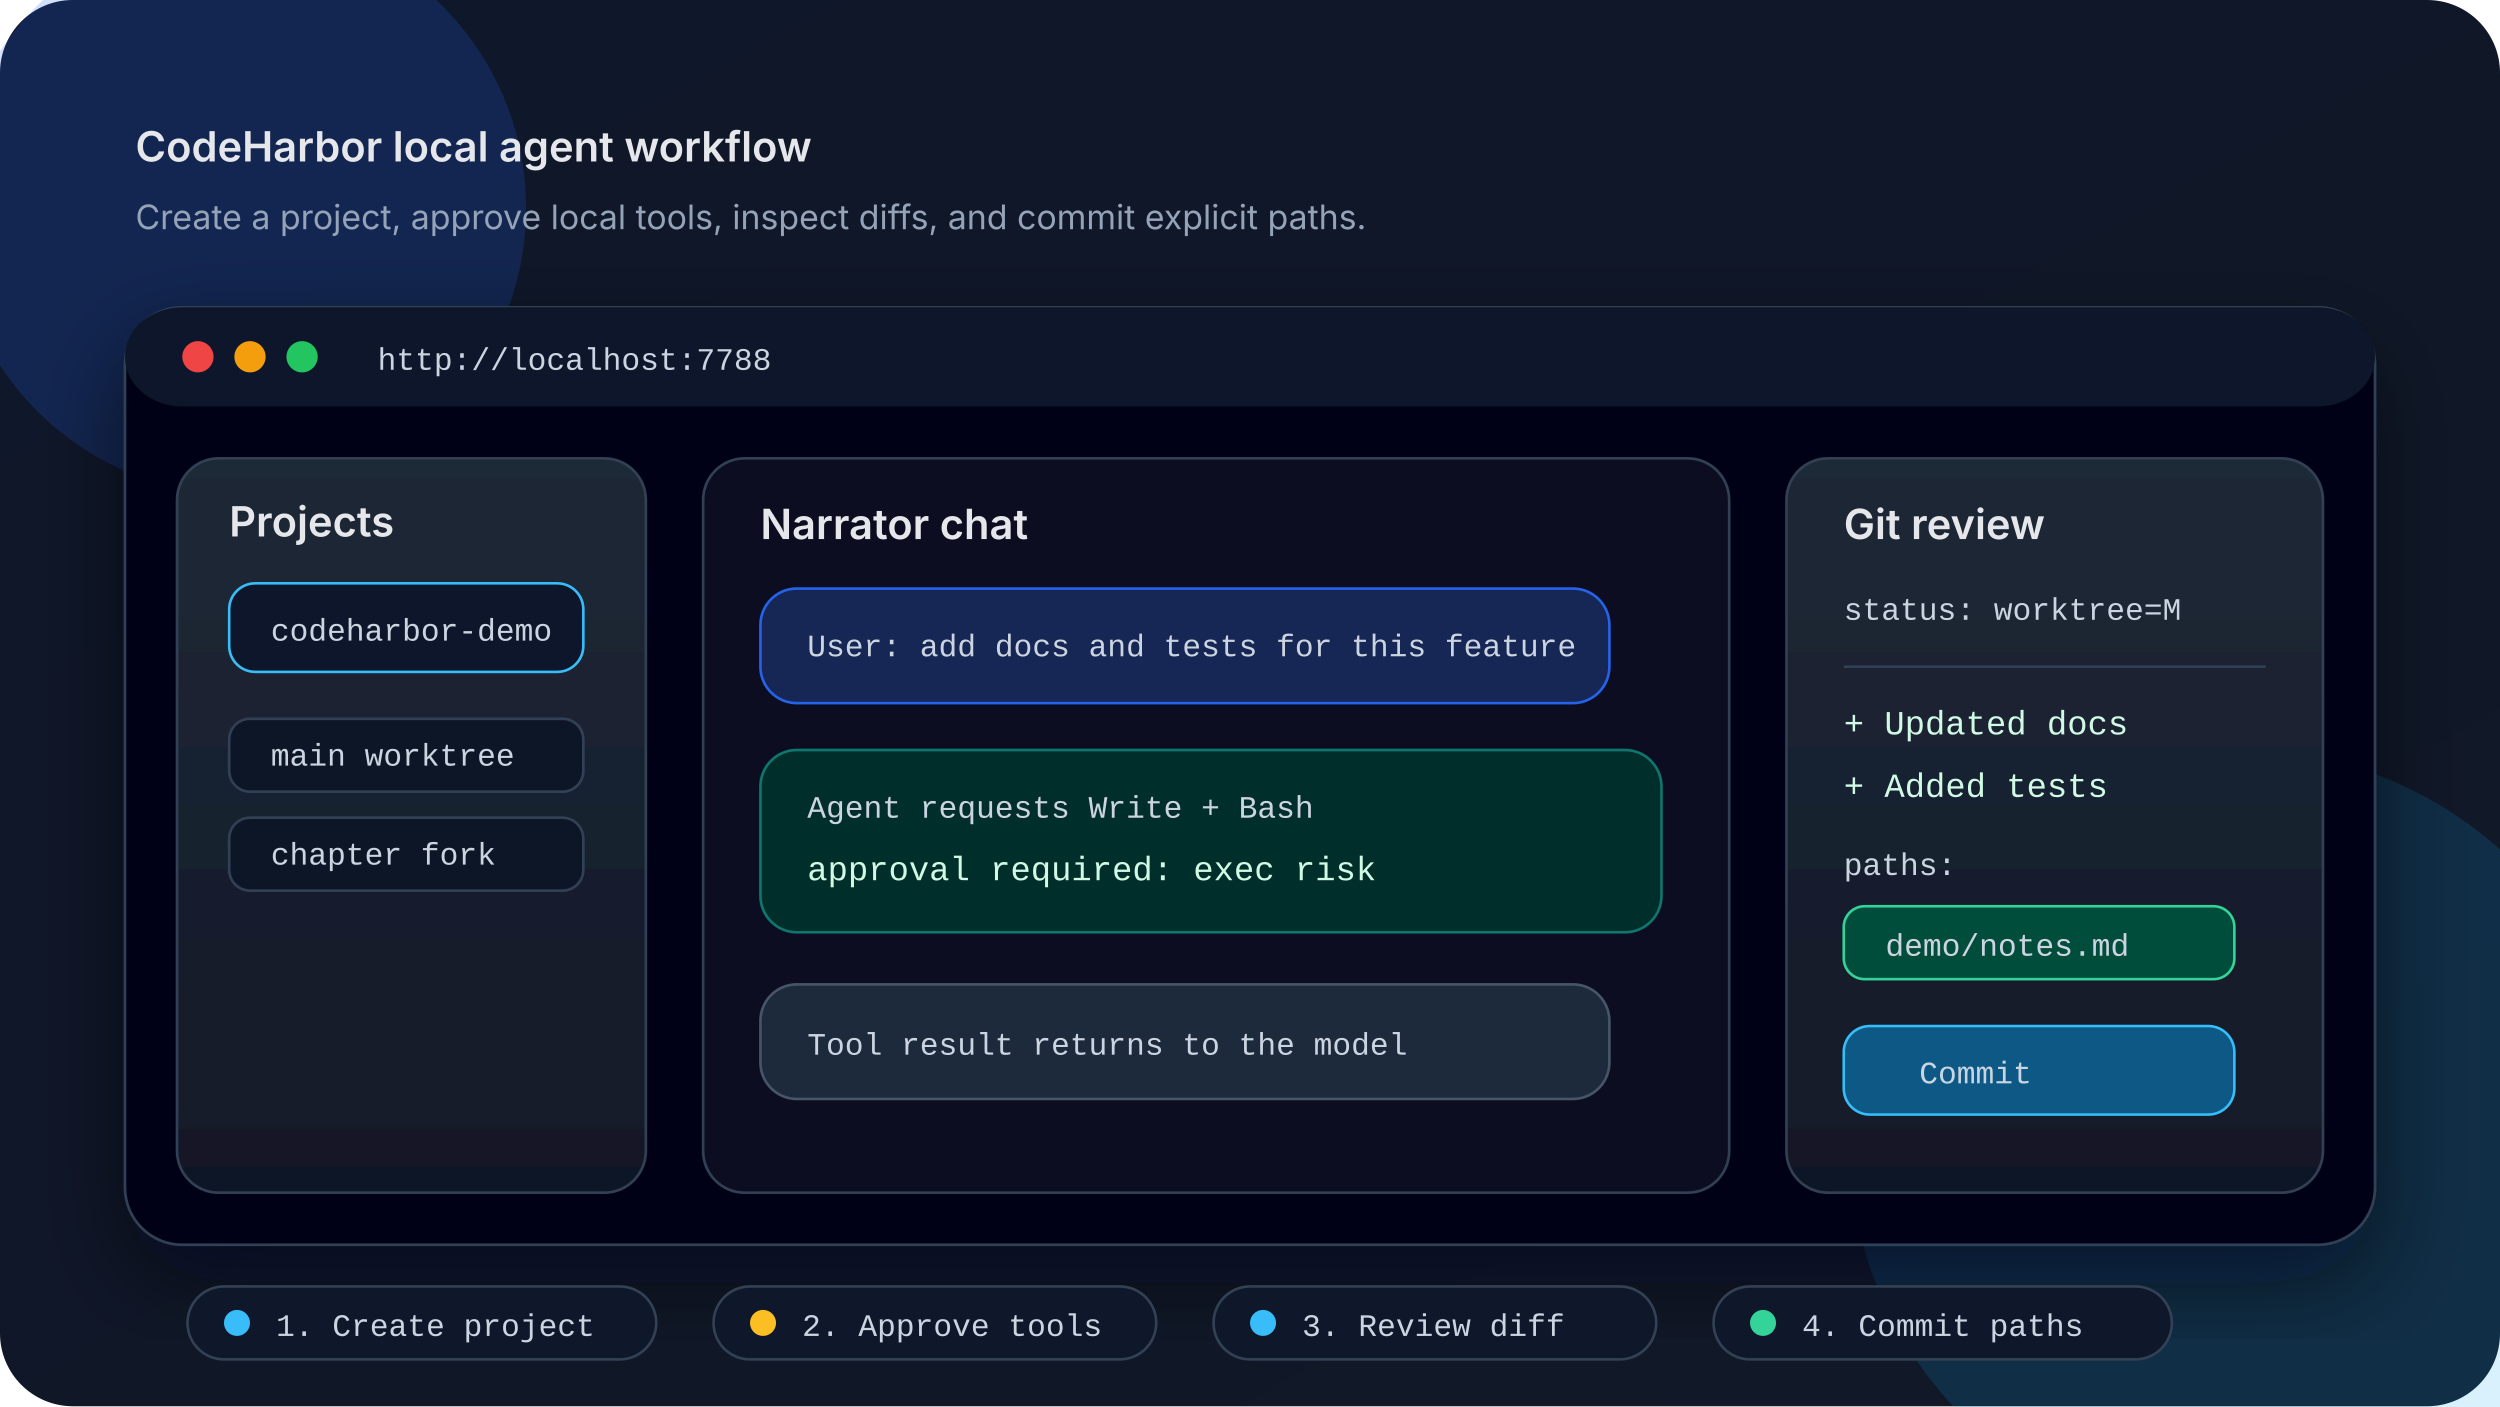
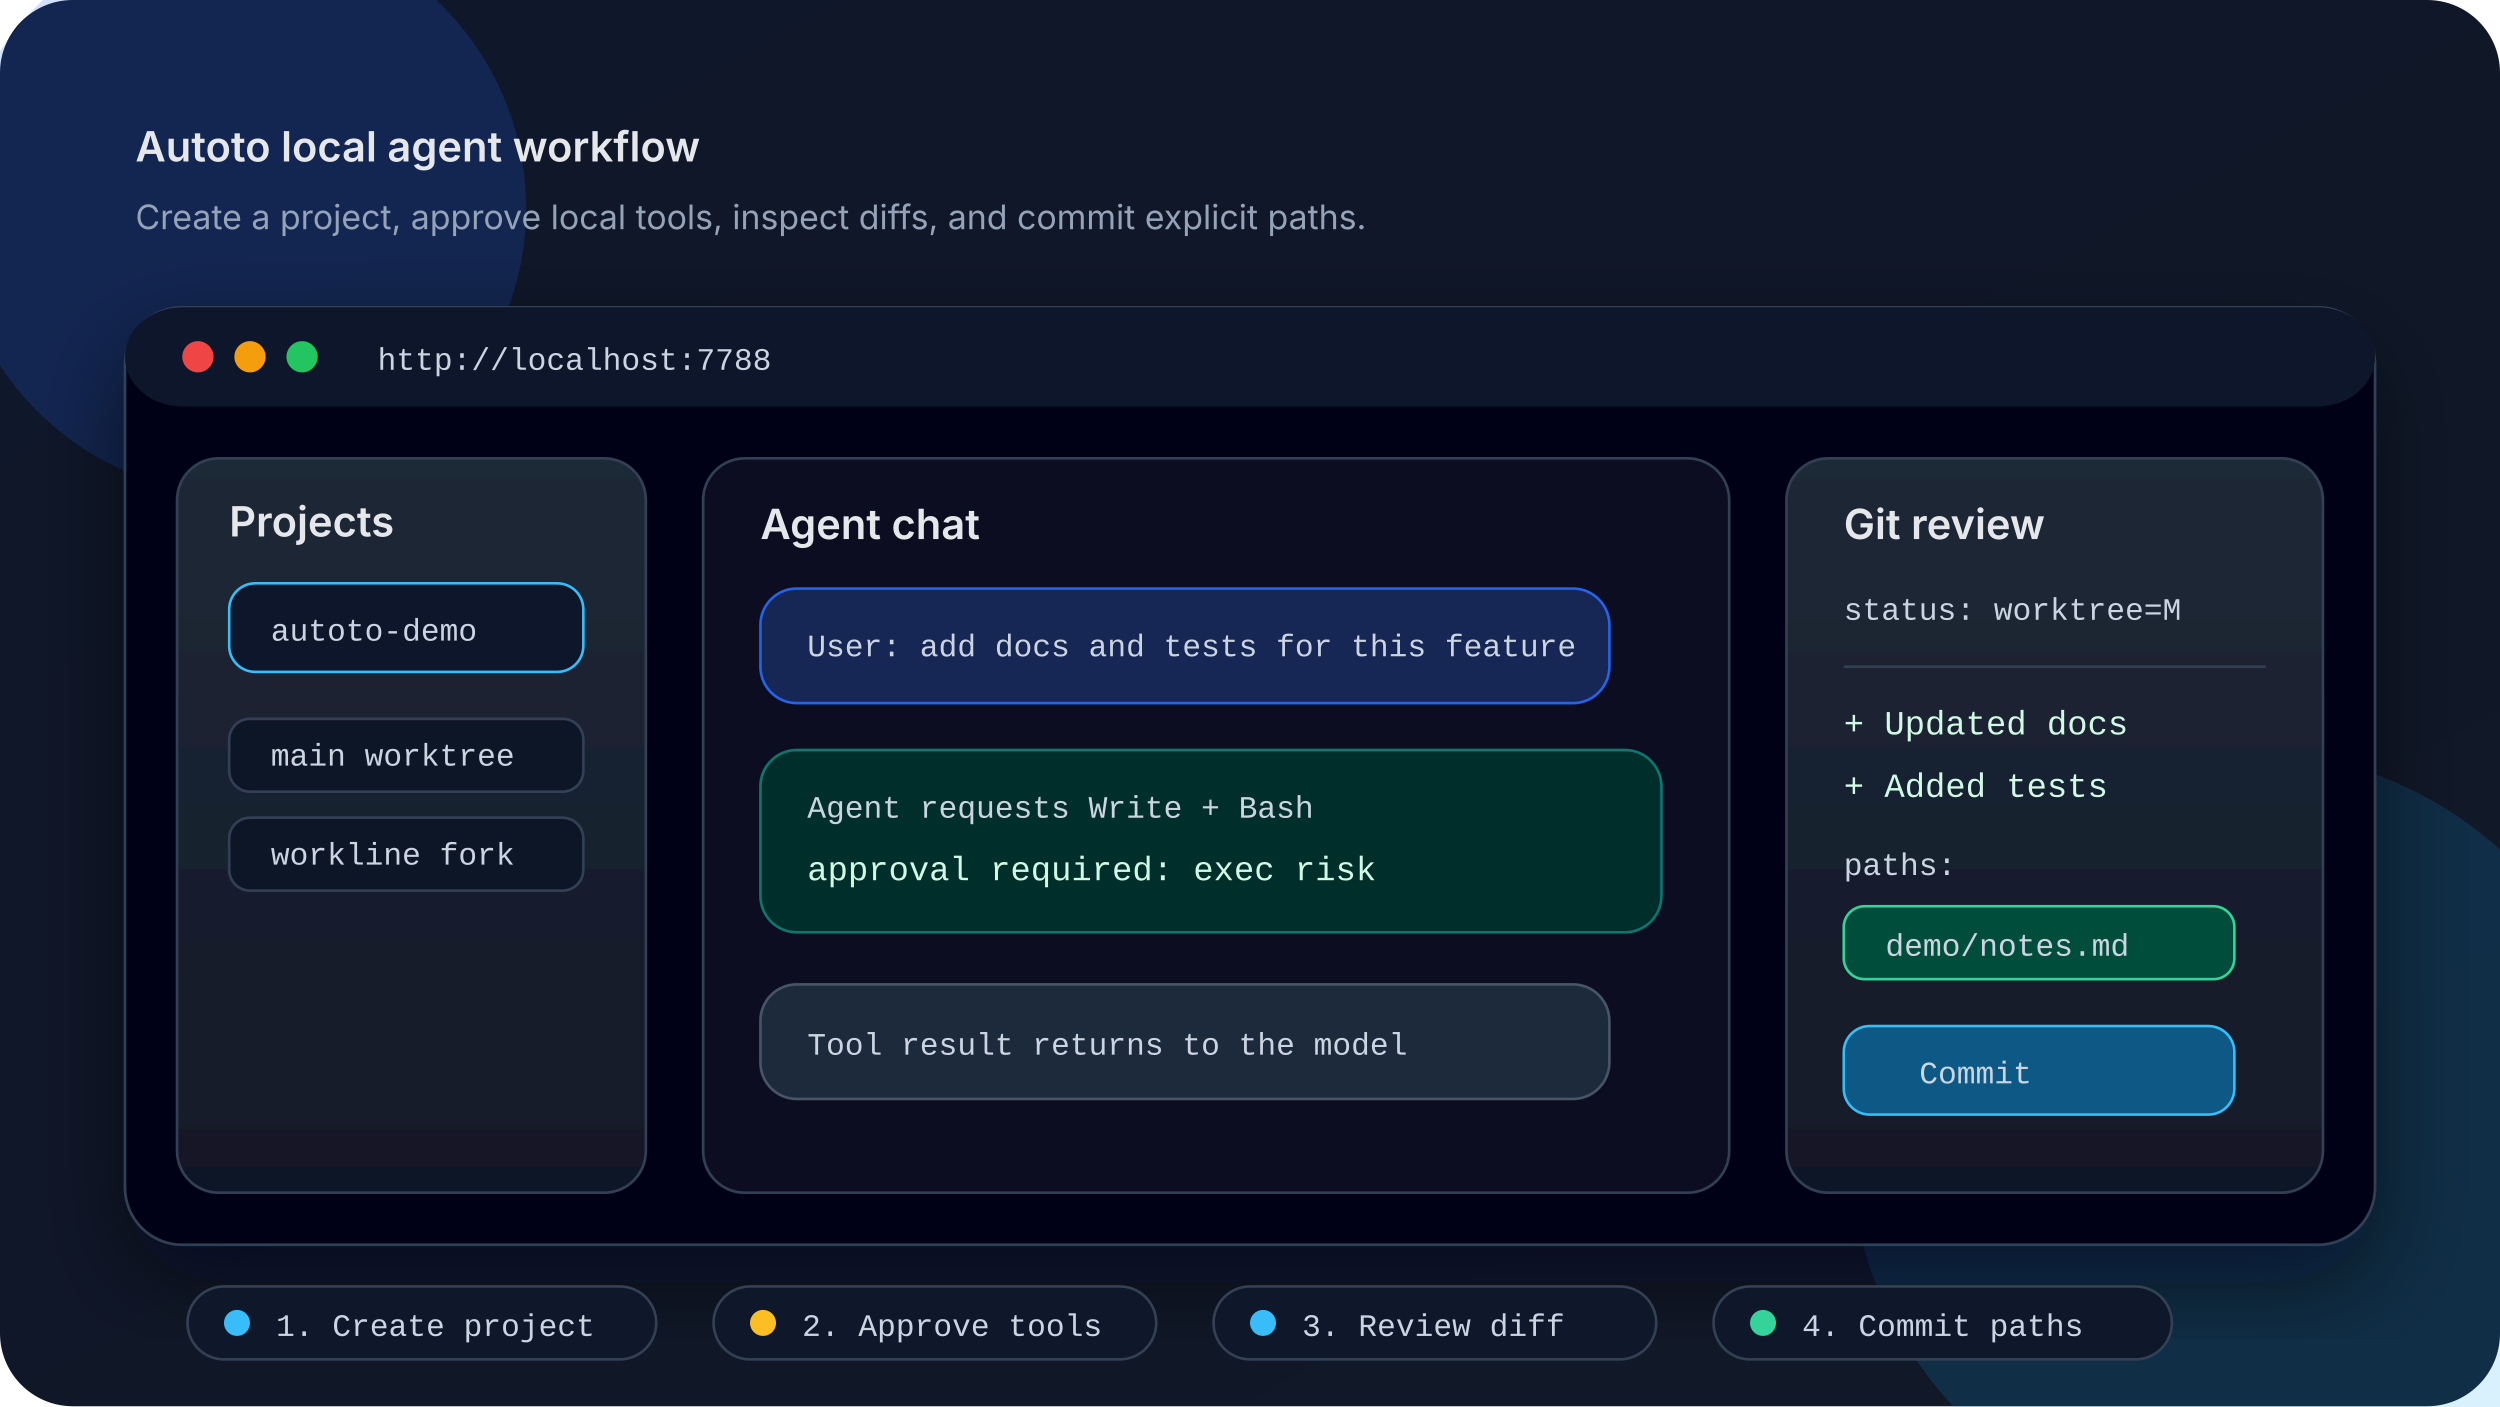
<svg xmlns="http://www.w3.org/2000/svg" width="960" height="540" viewBox="0 0 960 540" role="img" aria-labelledby="title desc">
  <defs>
    <linearGradient id="bg" x1="0" y1="0" x2="1" y2="1">
      <stop offset="0" stop-color="#0f172a" />
      <stop offset="1" stop-color="#111827" />
    </linearGradient>
    <linearGradient id="panel" x1="0" y1="0" x2="0" y2="1">
      <stop offset="0" stop-color="#1f2937" />
      <stop offset="1" stop-color="#111827" />
    </linearGradient>
    <filter id="shadow" x="-10%" y="-10%" width="120%" height="120%">
      <feDropShadow dx="0" dy="14" stdDeviation="18" flood-color="#020617" flood-opacity="0.55" />
    </filter>
    <style>
      .label { font: 600 16px Inter, ui-sans-serif, system-ui, -apple-system, BlinkMacSystemFont, "Segoe UI", sans-serif; fill: #e5e7eb; }
      .muted { font: 13px Inter, ui-sans-serif, system-ui, sans-serif; fill: #94a3b8; }
      .tiny { font: 12px ui-monospace, SFMono-Regular, Menlo, Monaco, Consolas, "Liberation Mono", monospace; fill: #cbd5e1; }
      .code { font: 13px ui-monospace, SFMono-Regular, Menlo, Monaco, Consolas, "Liberation Mono", monospace; fill: #d1fae5; }
      .accent { fill: #38bdf8; }
      .ok { fill: #34d399; }
      .warn { fill: #fbbf24; }
      .line { stroke: #334155; stroke-width: 1; }
    </style>
  </defs>
  <rect width="960" height="540" rx="28" fill="url(#bg)" />
  <circle cx="92" cy="80" r="110" fill="#2563eb" opacity="0.20" />
  <circle cx="860" cy="438" r="150" fill="#0ea5e9" opacity="0.16" />
-   <text x="52" y="62" class="label" font-size="26">CodeHarbor local agent workflow</text>
+   <text x="52" y="62" class="label" font-size="26">Autoto local agent workflow</text>
  <text x="52" y="88" class="muted">Create a project, approve local tools, inspect diffs, and commit explicit paths.</text>
  <g filter="url(#shadow)">
    <rect x="48" y="118" width="864" height="360" rx="22" fill="#020617" stroke="#334155" />
    <rect x="48" y="118" width="864" height="38" rx="22" fill="#0f172a" />
    <circle cx="76" cy="137" r="6" fill="#ef4444" />
    <circle cx="96" cy="137" r="6" fill="#f59e0b" />
    <circle cx="116" cy="137" r="6" fill="#22c55e" />
    <text x="145" y="142" class="tiny">http://localhost:7788</text>
    <rect x="68" y="176" width="180" height="282" rx="16" fill="url(#panel)" stroke="#334155" />
    <text x="88" y="206" class="label">Projects</text>
    <rect x="88" y="224" width="136" height="34" rx="10" fill="#0f172a" stroke="#38bdf8" />
-     <text x="104" y="246" class="tiny">codeharbor-demo</text>
+     <text x="104" y="246" class="tiny">autoto-demo</text>
    <rect x="88" y="276" width="136" height="28" rx="8" fill="#111827" stroke="#334155" />
    <text x="104" y="294" class="tiny">main worktree</text>
    <rect x="88" y="314" width="136" height="28" rx="8" fill="#111827" stroke="#334155" />
-     <text x="104" y="332" class="tiny">chapter fork</text>
+     <text x="104" y="332" class="tiny">workline fork</text>
    <rect x="270" y="176" width="394" height="282" rx="16" fill="#0b1120" stroke="#334155" />
-     <text x="292" y="207" class="label">Narrator chat</text>
+     <text x="292" y="207" class="label">Agent chat</text>
    <rect x="292" y="226" width="326" height="44" rx="14" fill="#172554" stroke="#2563eb" />
    <text x="310" y="252" class="tiny">User: add docs and tests for this feature</text>
    <rect x="292" y="288" width="346" height="70" rx="14" fill="#052e2b" stroke="#0f766e" />
    <text x="310" y="314" class="tiny">Agent requests Write + Bash</text>
    <text x="310" y="338" class="code">approval required: exec risk</text>
    <rect x="292" y="378" width="326" height="44" rx="14" fill="#1e293b" stroke="#475569" />
    <text x="310" y="405" class="tiny">Tool result returns to the model</text>
    <rect x="686" y="176" width="206" height="282" rx="16" fill="url(#panel)" stroke="#334155" />
    <text x="708" y="207" class="label">Git review</text>
    <text x="708" y="238" class="tiny">status: worktree=M</text>
    <line x1="708" y1="256" x2="870" y2="256" class="line" />
    <text x="708" y="282" class="code">+ Updated docs</text>
    <text x="708" y="306" class="code">+ Added tests</text>
    <text x="708" y="336" class="tiny">paths:</text>
    <rect x="708" y="348" width="150" height="28" rx="8" fill="#064e3b" stroke="#34d399" />
    <text x="724" y="367" class="tiny">demo/notes.md</text>
    <rect x="708" y="394" width="150" height="34" rx="10" fill="#075985" stroke="#38bdf8" />
    <text x="737" y="416" class="tiny">Commit</text>
  </g>
  <g>
    <rect x="72" y="494" width="180" height="28" rx="14" fill="#0f172a" stroke="#334155" />
    <circle cx="91" cy="508" r="5" class="accent" />
    <text x="106" y="513" class="tiny">1. Create project</text>
    <rect x="274" y="494" width="170" height="28" rx="14" fill="#0f172a" stroke="#334155" />
    <circle cx="293" cy="508" r="5" class="warn" />
    <text x="308" y="513" class="tiny">2. Approve tools</text>
    <rect x="466" y="494" width="170" height="28" rx="14" fill="#0f172a" stroke="#334155" />
    <circle cx="485" cy="508" r="5" class="accent" />
    <text x="500" y="513" class="tiny">3. Review diff</text>
    <rect x="658" y="494" width="176" height="28" rx="14" fill="#0f172a" stroke="#334155" />
    <circle cx="677" cy="508" r="5" class="ok" />
    <text x="692" y="513" class="tiny">4. Commit paths</text>
  </g>
</svg>
